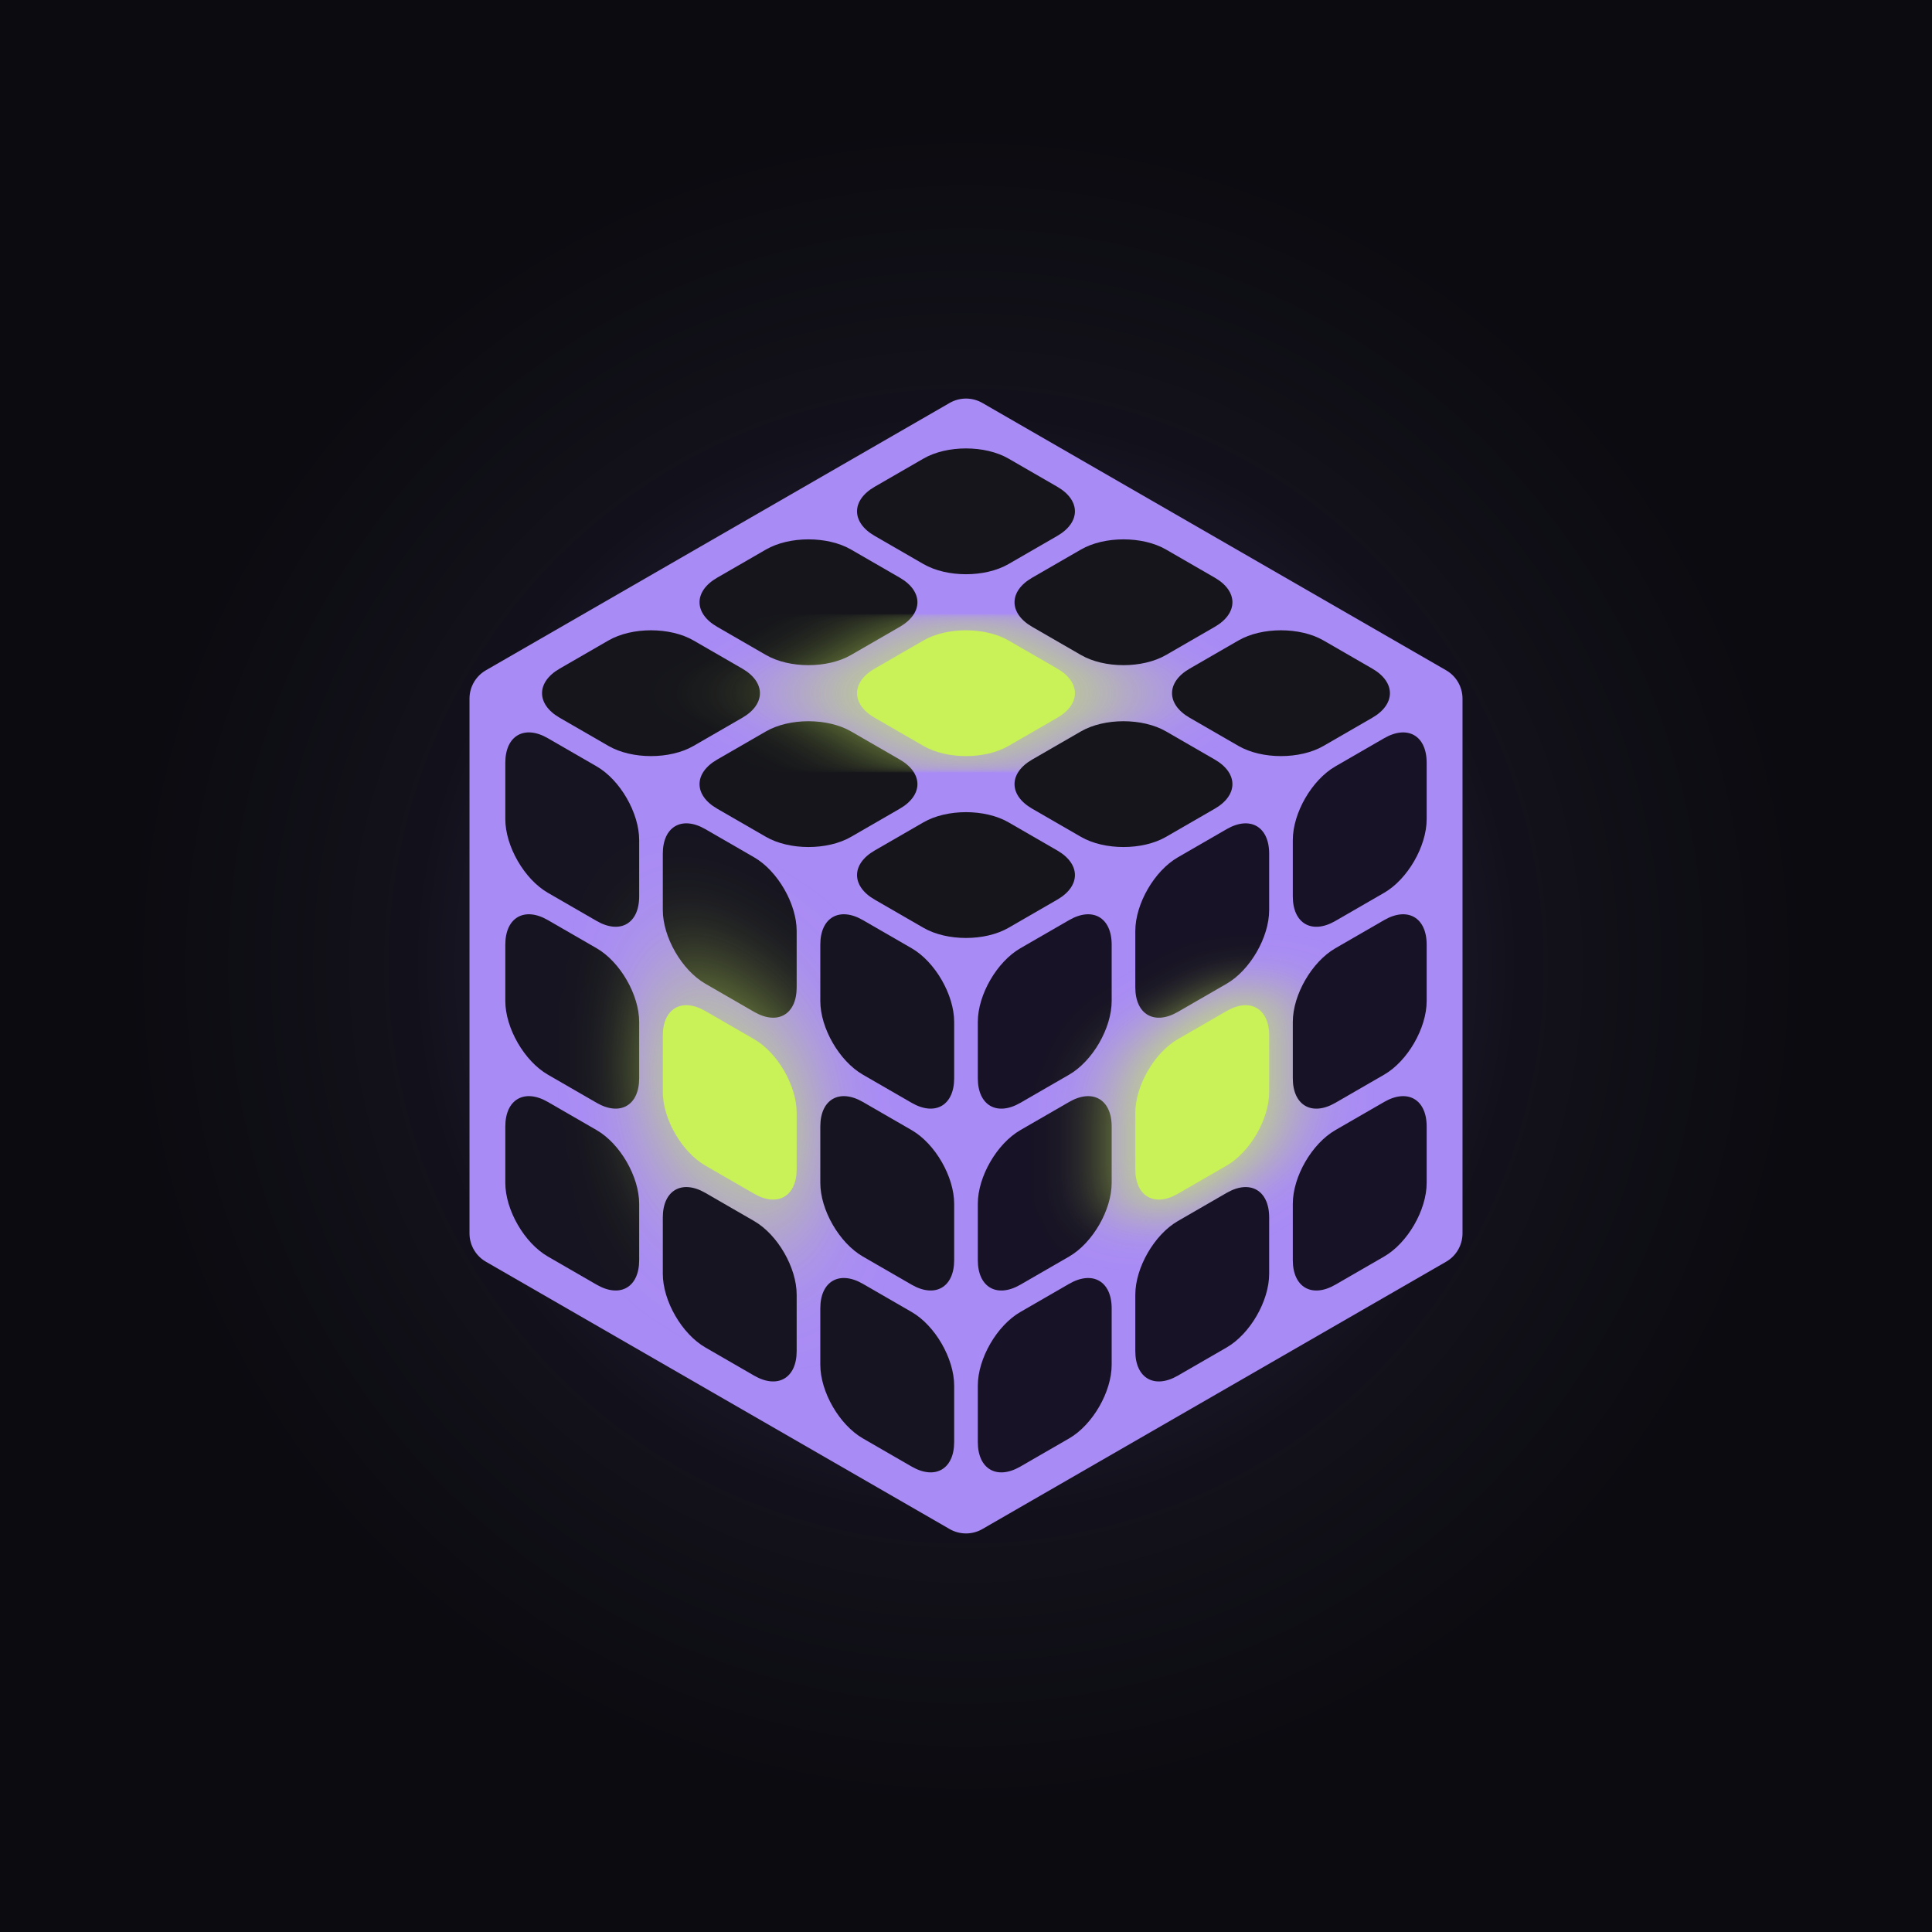
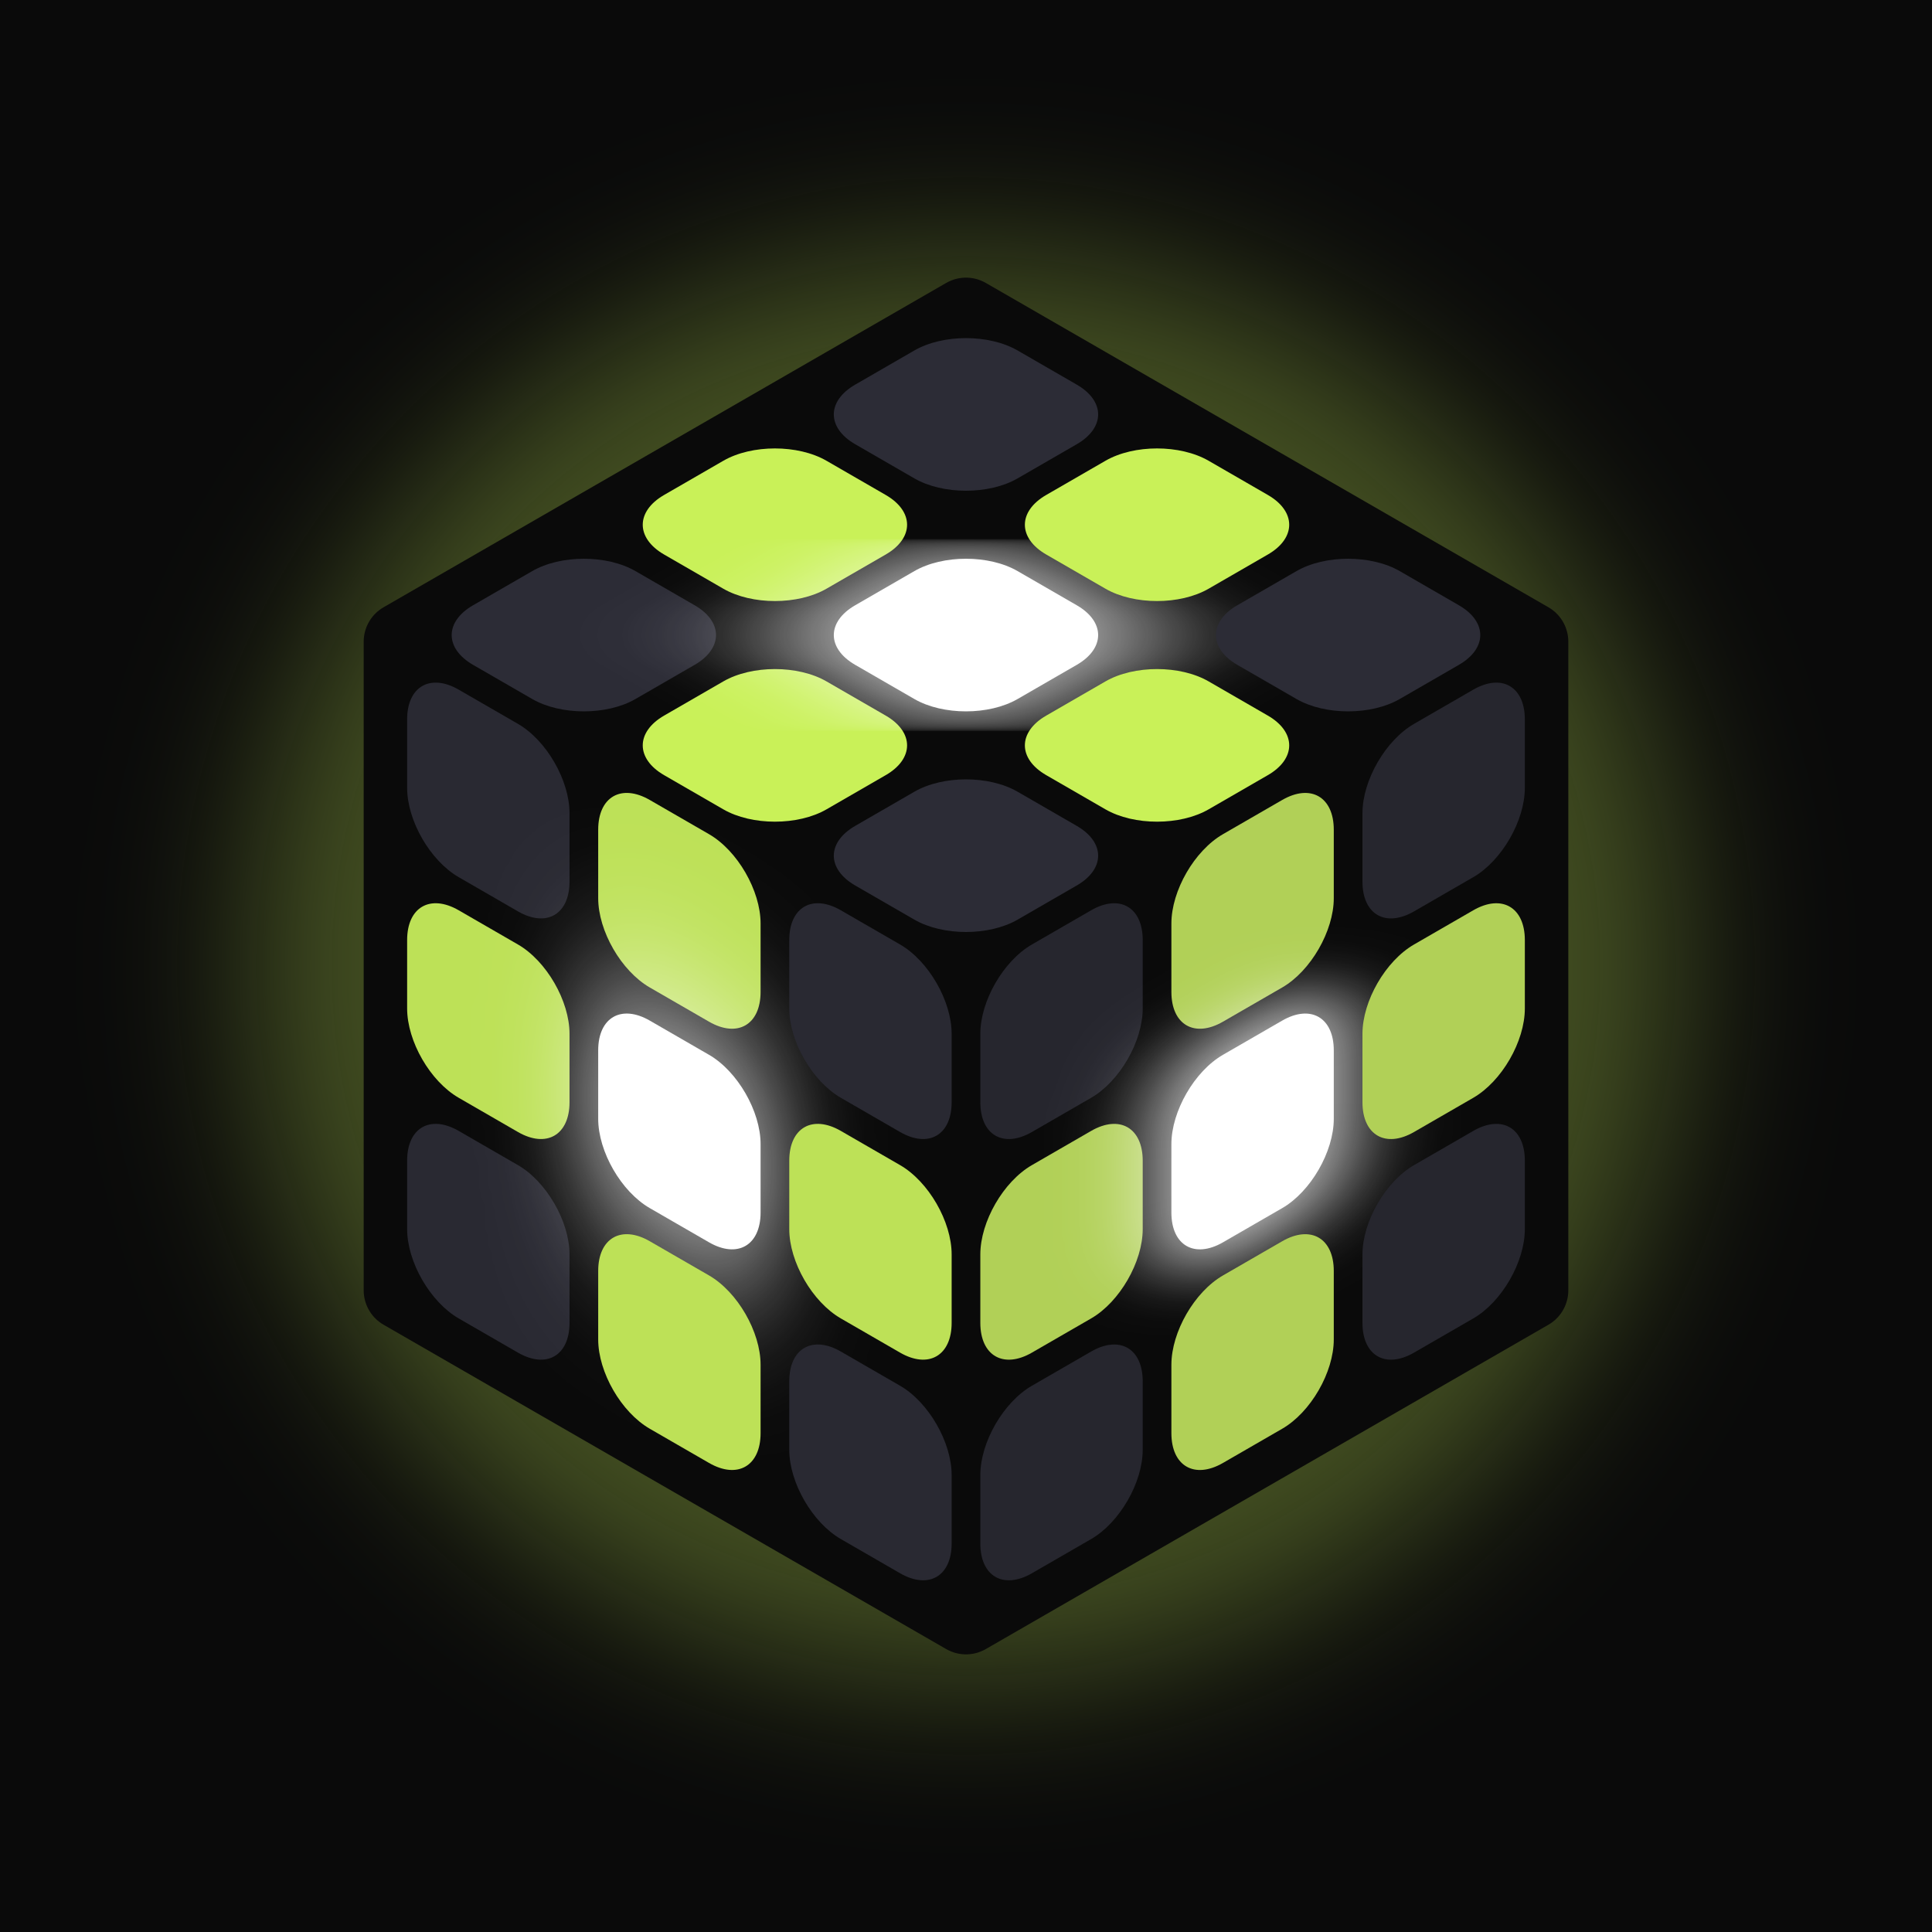
<svg xmlns="http://www.w3.org/2000/svg" viewBox="0 0 1080 1080" width="1080" height="1080">
  <defs>
    <filter id="glow" x="-80%" y="-80%" width="260%" height="260%">
      <feGaussianBlur stdDeviation="8" />
    </filter>
    <filter id="blur40" x="-50%" y="-50%" width="200%" height="200%">
      <feGaussianBlur stdDeviation="45" />
    </filter>
  </defs>
-   <defs>
-     <radialGradient id="rg" cx="50%" cy="50%" r="50%">
-       <stop offset="0" stop-color="#a98bf6" stop-opacity="0.32" />
-       <stop offset=".65" stop-color="#a98bf6" stop-opacity=".05" />
-       <stop offset="1" stop-color="#a98bf6" stop-opacity="0" />
-     </radialGradient>
-   </defs>
-   <rect width="1080" height="1080" fill="#0b0b10" />
-   <circle cx="540" cy="540" r="470" fill="url(#rg)" />
-   <g transform="translate(540,540) scale(3.05)">
-     <path d="M0,-98 L85,-49 L85,49 L0,98 L-85,49 L-85,-49Z" fill="#a98bf6" stroke="#a98bf6" stroke-width="12" stroke-linejoin="round" />
+   <rect width="1080" height="1080" fill="#0a0a0a" />
+   <circle cx="540" cy="540" r="400" fill="#c9f158" opacity=".30" filter="url(#blur40)" />
+   <g transform="translate(540,540) scale(3.7)">
+     <path d="M0,-98 L85,-49 L85,49 L0,98 L-85,49 L-85,-49Z" fill="#0a0a0a" stroke="#0a0a0a" stroke-width="12" stroke-linejoin="round" />
    <g transform="matrix(0.866,-0.5,0.866,0.5,-86.6,-50)">
-       <rect x="2.5" y="2.5" width="28.33" height="28.33" rx="9" fill="#15151b" />
-       <rect x="2.5" y="35.833" width="28.33" height="28.33" rx="9" fill="#15151b" />
-       <rect x="2.5" y="69.166" width="28.33" height="28.33" rx="9" fill="#15151b" />
-       <rect x="35.833" y="2.5" width="28.33" height="28.33" rx="9" fill="#15151b" />
-       <rect x="32.833" y="32.833" width="34.33" height="34.33" rx="9" fill="#c9f158" filter="url(#glow)" opacity=".8" />
-       <rect x="35.833" y="35.833" width="28.33" height="28.33" rx="9" fill="#c9f158" />
-       <rect x="35.833" y="69.166" width="28.33" height="28.33" rx="9" fill="#15151b" />
-       <rect x="69.166" y="2.5" width="28.33" height="28.33" rx="9" fill="#15151b" />
-       <rect x="69.166" y="35.833" width="28.33" height="28.33" rx="9" fill="#15151b" />
-       <rect x="69.166" y="69.166" width="28.33" height="28.33" rx="9" fill="#15151b" />
+       <rect x="2.5" y="2.5" width="28.33" height="28.33" rx="9" fill="#2c2c36" />
+       <rect x="2.5" y="35.833" width="28.33" height="28.33" rx="9" fill="#c9f158" />
+       <rect x="2.5" y="69.166" width="28.33" height="28.33" rx="9" fill="#2c2c36" />
+       <rect x="35.833" y="2.5" width="28.33" height="28.33" rx="9" fill="#c9f158" />
+       <rect x="32.833" y="32.833" width="34.33" height="34.33" rx="9" fill="#ffffff" filter="url(#glow)" opacity=".8" />
+       <rect x="35.833" y="35.833" width="28.33" height="28.33" rx="9" fill="#ffffff" />
+       <rect x="35.833" y="69.166" width="28.33" height="28.33" rx="9" fill="#c9f158" />
+       <rect x="69.166" y="2.5" width="28.33" height="28.33" rx="9" fill="#2c2c36" />
+       <rect x="69.166" y="35.833" width="28.33" height="28.33" rx="9" fill="#c9f158" />
+       <rect x="69.166" y="69.166" width="28.33" height="28.33" rx="9" fill="#2c2c36" />
    </g>
    <g transform="matrix(0.866,0.5,0,1,-86.6,-50)">
-       <rect x="2.5" y="2.5" width="28.33" height="28.33" rx="9" fill="#161420" />
-       <rect x="2.5" y="35.833" width="28.33" height="28.33" rx="9" fill="#161420" />
-       <rect x="2.5" y="69.166" width="28.33" height="28.33" rx="9" fill="#161420" />
-       <rect x="35.833" y="2.5" width="28.33" height="28.33" rx="9" fill="#161420" />
-       <rect x="32.833" y="32.833" width="34.33" height="34.33" rx="9" fill="#c9f158" filter="url(#glow)" opacity=".8" />
-       <rect x="35.833" y="35.833" width="28.33" height="28.33" rx="9" fill="#c9f158" />
-       <rect x="35.833" y="69.166" width="28.33" height="28.33" rx="9" fill="#161420" />
-       <rect x="69.166" y="2.5" width="28.33" height="28.33" rx="9" fill="#161420" />
-       <rect x="69.166" y="35.833" width="28.33" height="28.33" rx="9" fill="#161420" />
-       <rect x="69.166" y="69.166" width="28.33" height="28.33" rx="9" fill="#161420" />
+       <rect x="2.5" y="2.5" width="28.33" height="28.33" rx="9" fill="#292932" />
+       <rect x="2.5" y="35.833" width="28.33" height="28.33" rx="9" fill="#bde157" />
+       <rect x="2.5" y="69.166" width="28.33" height="28.33" rx="9" fill="#292932" />
+       <rect x="35.833" y="2.5" width="28.33" height="28.33" rx="9" fill="#bde157" />
+       <rect x="32.833" y="32.833" width="34.33" height="34.33" rx="9" fill="#ffffff" filter="url(#glow)" opacity=".8" />
+       <rect x="35.833" y="35.833" width="28.33" height="28.33" rx="9" fill="#ffffff" />
+       <rect x="35.833" y="69.166" width="28.33" height="28.33" rx="9" fill="#bde157" />
+       <rect x="69.166" y="2.5" width="28.33" height="28.33" rx="9" fill="#292932" />
+       <rect x="69.166" y="35.833" width="28.33" height="28.33" rx="9" fill="#bde157" />
+       <rect x="69.166" y="69.166" width="28.33" height="28.33" rx="9" fill="#292932" />
    </g>
    <g transform="matrix(0.866,-0.5,0,1,0,0)">
-       <rect x="2.5" y="2.5" width="28.33" height="28.33" rx="9" fill="#171225" />
-       <rect x="2.5" y="35.833" width="28.33" height="28.33" rx="9" fill="#171225" />
-       <rect x="2.5" y="69.166" width="28.33" height="28.33" rx="9" fill="#171225" />
-       <rect x="35.833" y="2.5" width="28.33" height="28.33" rx="9" fill="#171225" />
-       <rect x="32.833" y="32.833" width="34.33" height="34.33" rx="9" fill="#c9f158" filter="url(#glow)" opacity=".8" />
-       <rect x="35.833" y="35.833" width="28.33" height="28.33" rx="9" fill="#c9f158" />
-       <rect x="35.833" y="69.166" width="28.33" height="28.33" rx="9" fill="#171225" />
-       <rect x="69.166" y="2.5" width="28.33" height="28.33" rx="9" fill="#171225" />
-       <rect x="69.166" y="35.833" width="28.33" height="28.33" rx="9" fill="#171225" />
-       <rect x="69.166" y="69.166" width="28.33" height="28.33" rx="9" fill="#171225" />
+       <rect x="2.5" y="2.5" width="28.33" height="28.33" rx="9" fill="#26262e" />
+       <rect x="2.5" y="35.833" width="28.33" height="28.33" rx="9" fill="#b1d057" />
+       <rect x="2.5" y="69.166" width="28.33" height="28.33" rx="9" fill="#26262e" />
+       <rect x="35.833" y="2.5" width="28.33" height="28.33" rx="9" fill="#b1d057" />
+       <rect x="32.833" y="32.833" width="34.33" height="34.33" rx="9" fill="#ffffff" filter="url(#glow)" opacity=".8" />
+       <rect x="35.833" y="35.833" width="28.33" height="28.33" rx="9" fill="#ffffff" />
+       <rect x="35.833" y="69.166" width="28.33" height="28.33" rx="9" fill="#b1d057" />
+       <rect x="69.166" y="2.5" width="28.33" height="28.33" rx="9" fill="#26262e" />
+       <rect x="69.166" y="35.833" width="28.33" height="28.33" rx="9" fill="#b1d057" />
+       <rect x="69.166" y="69.166" width="28.33" height="28.33" rx="9" fill="#26262e" />
    </g>
  </g>
</svg>
